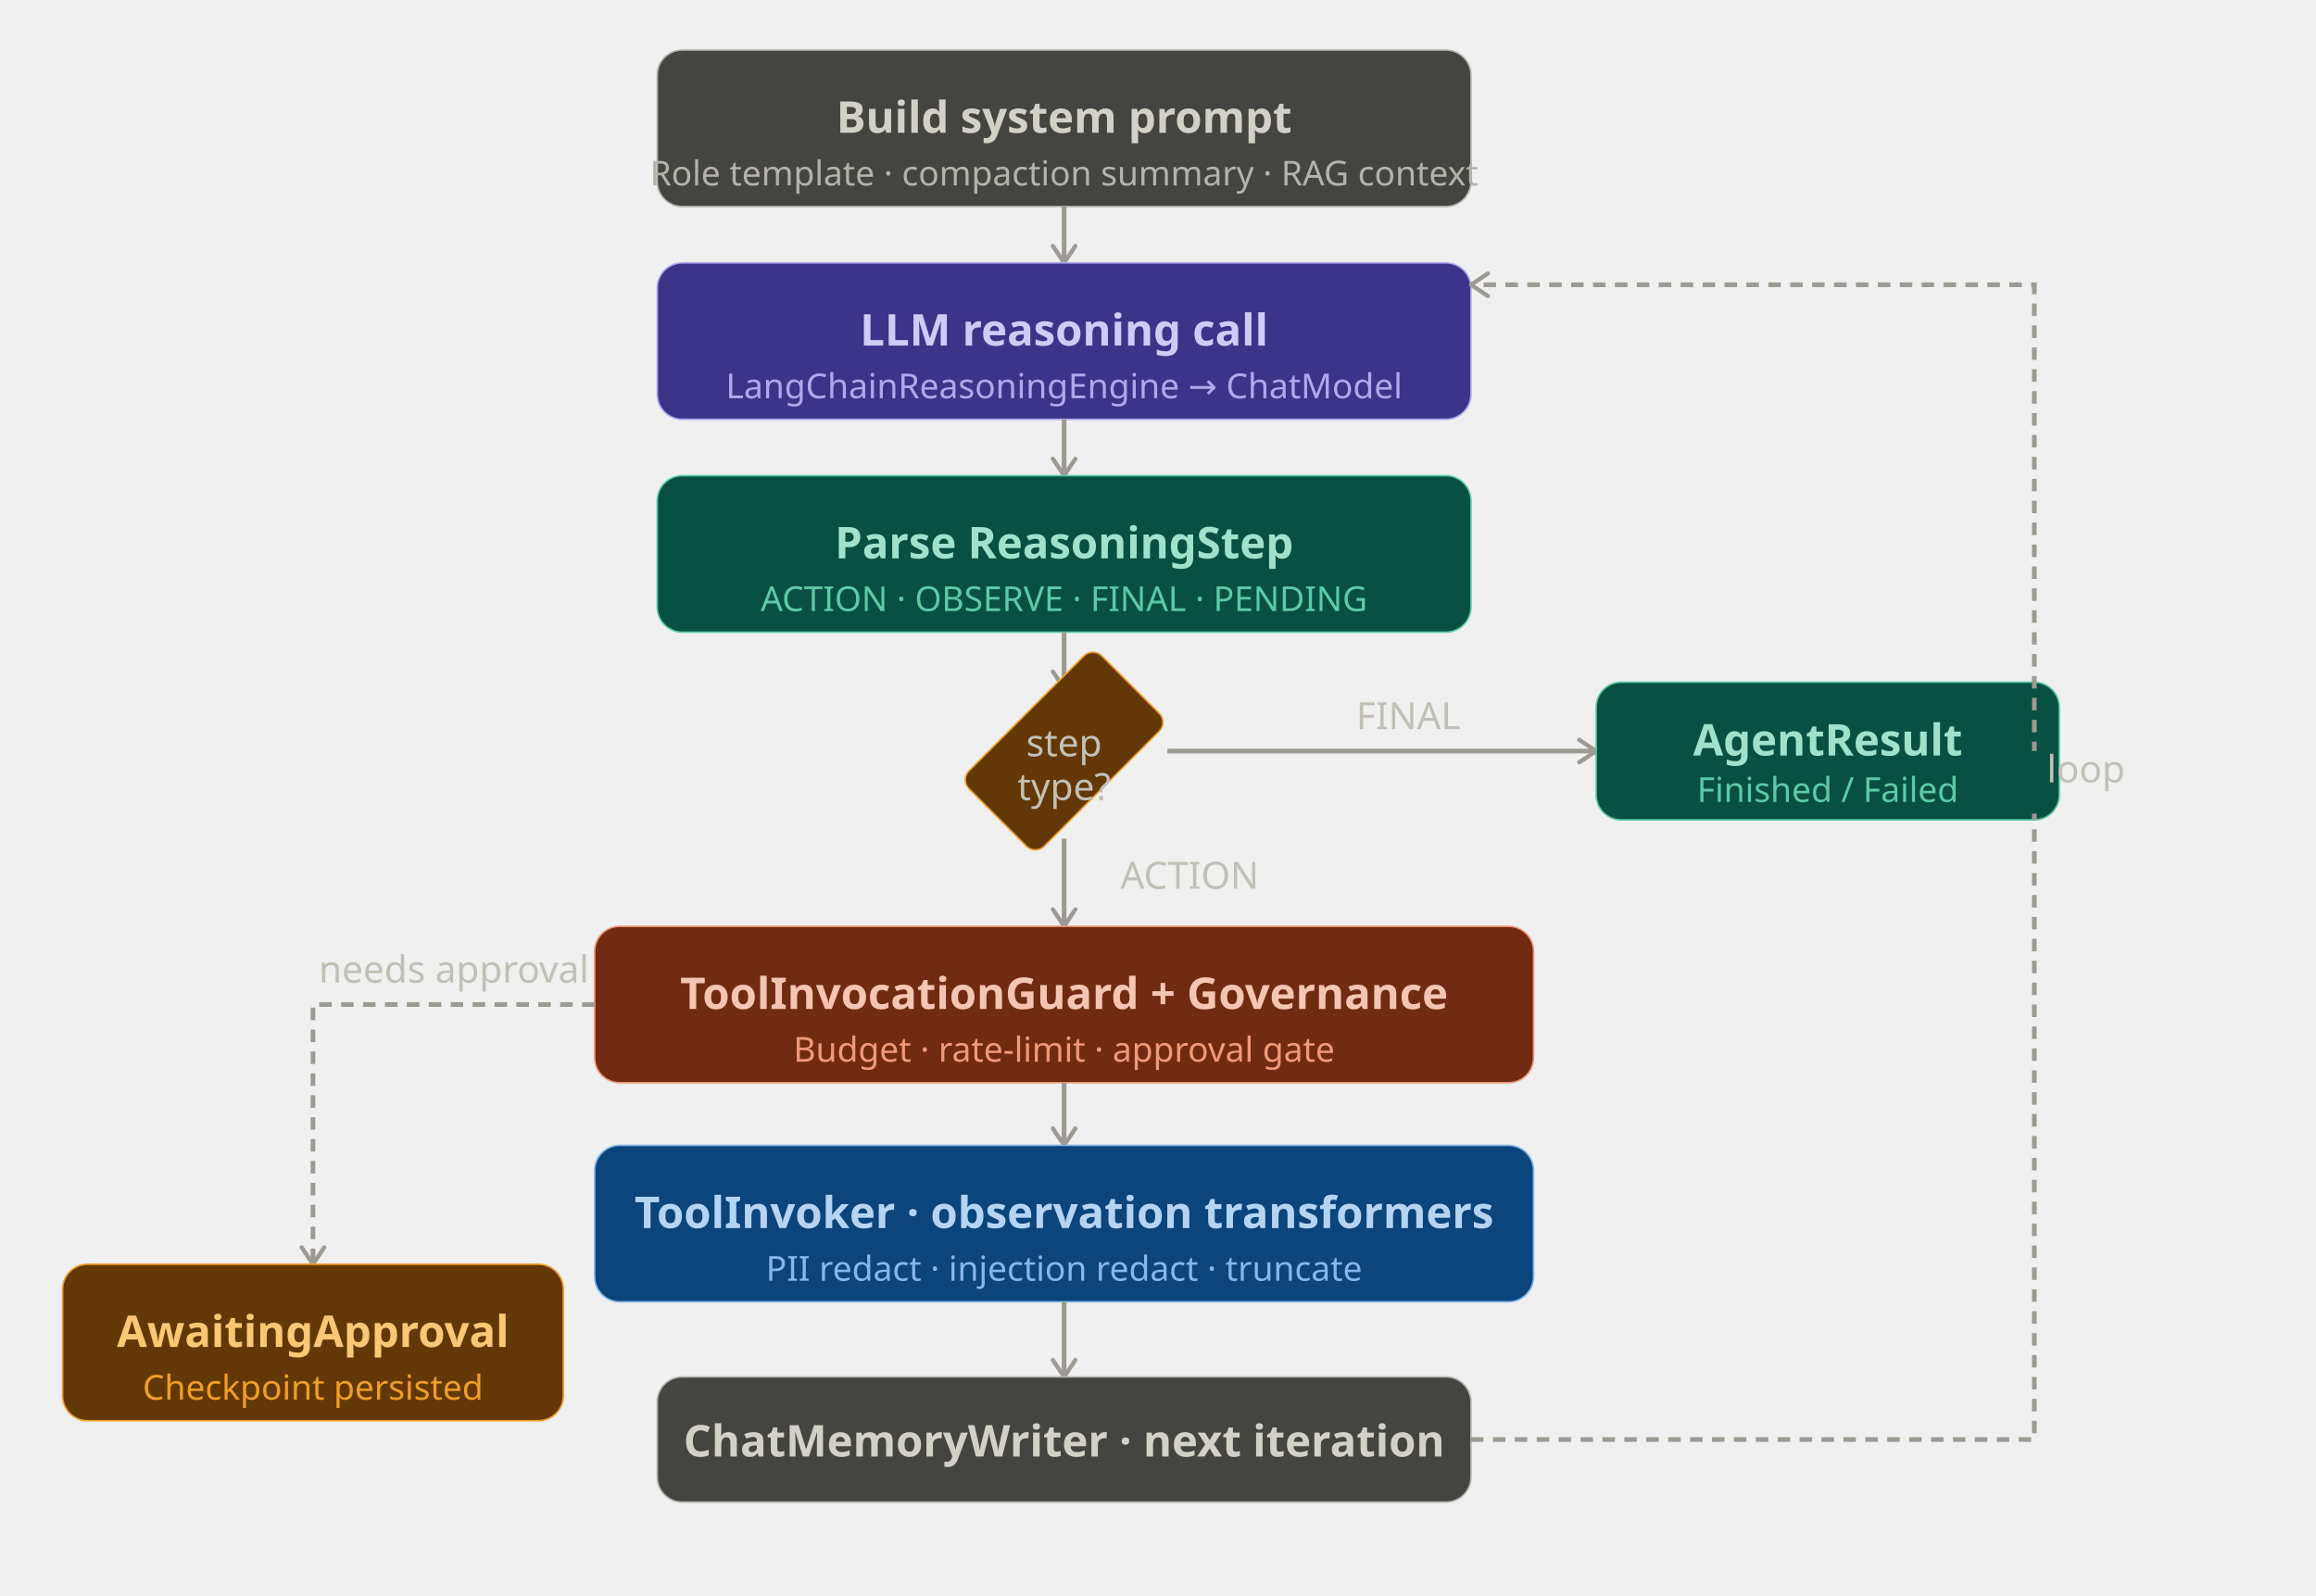
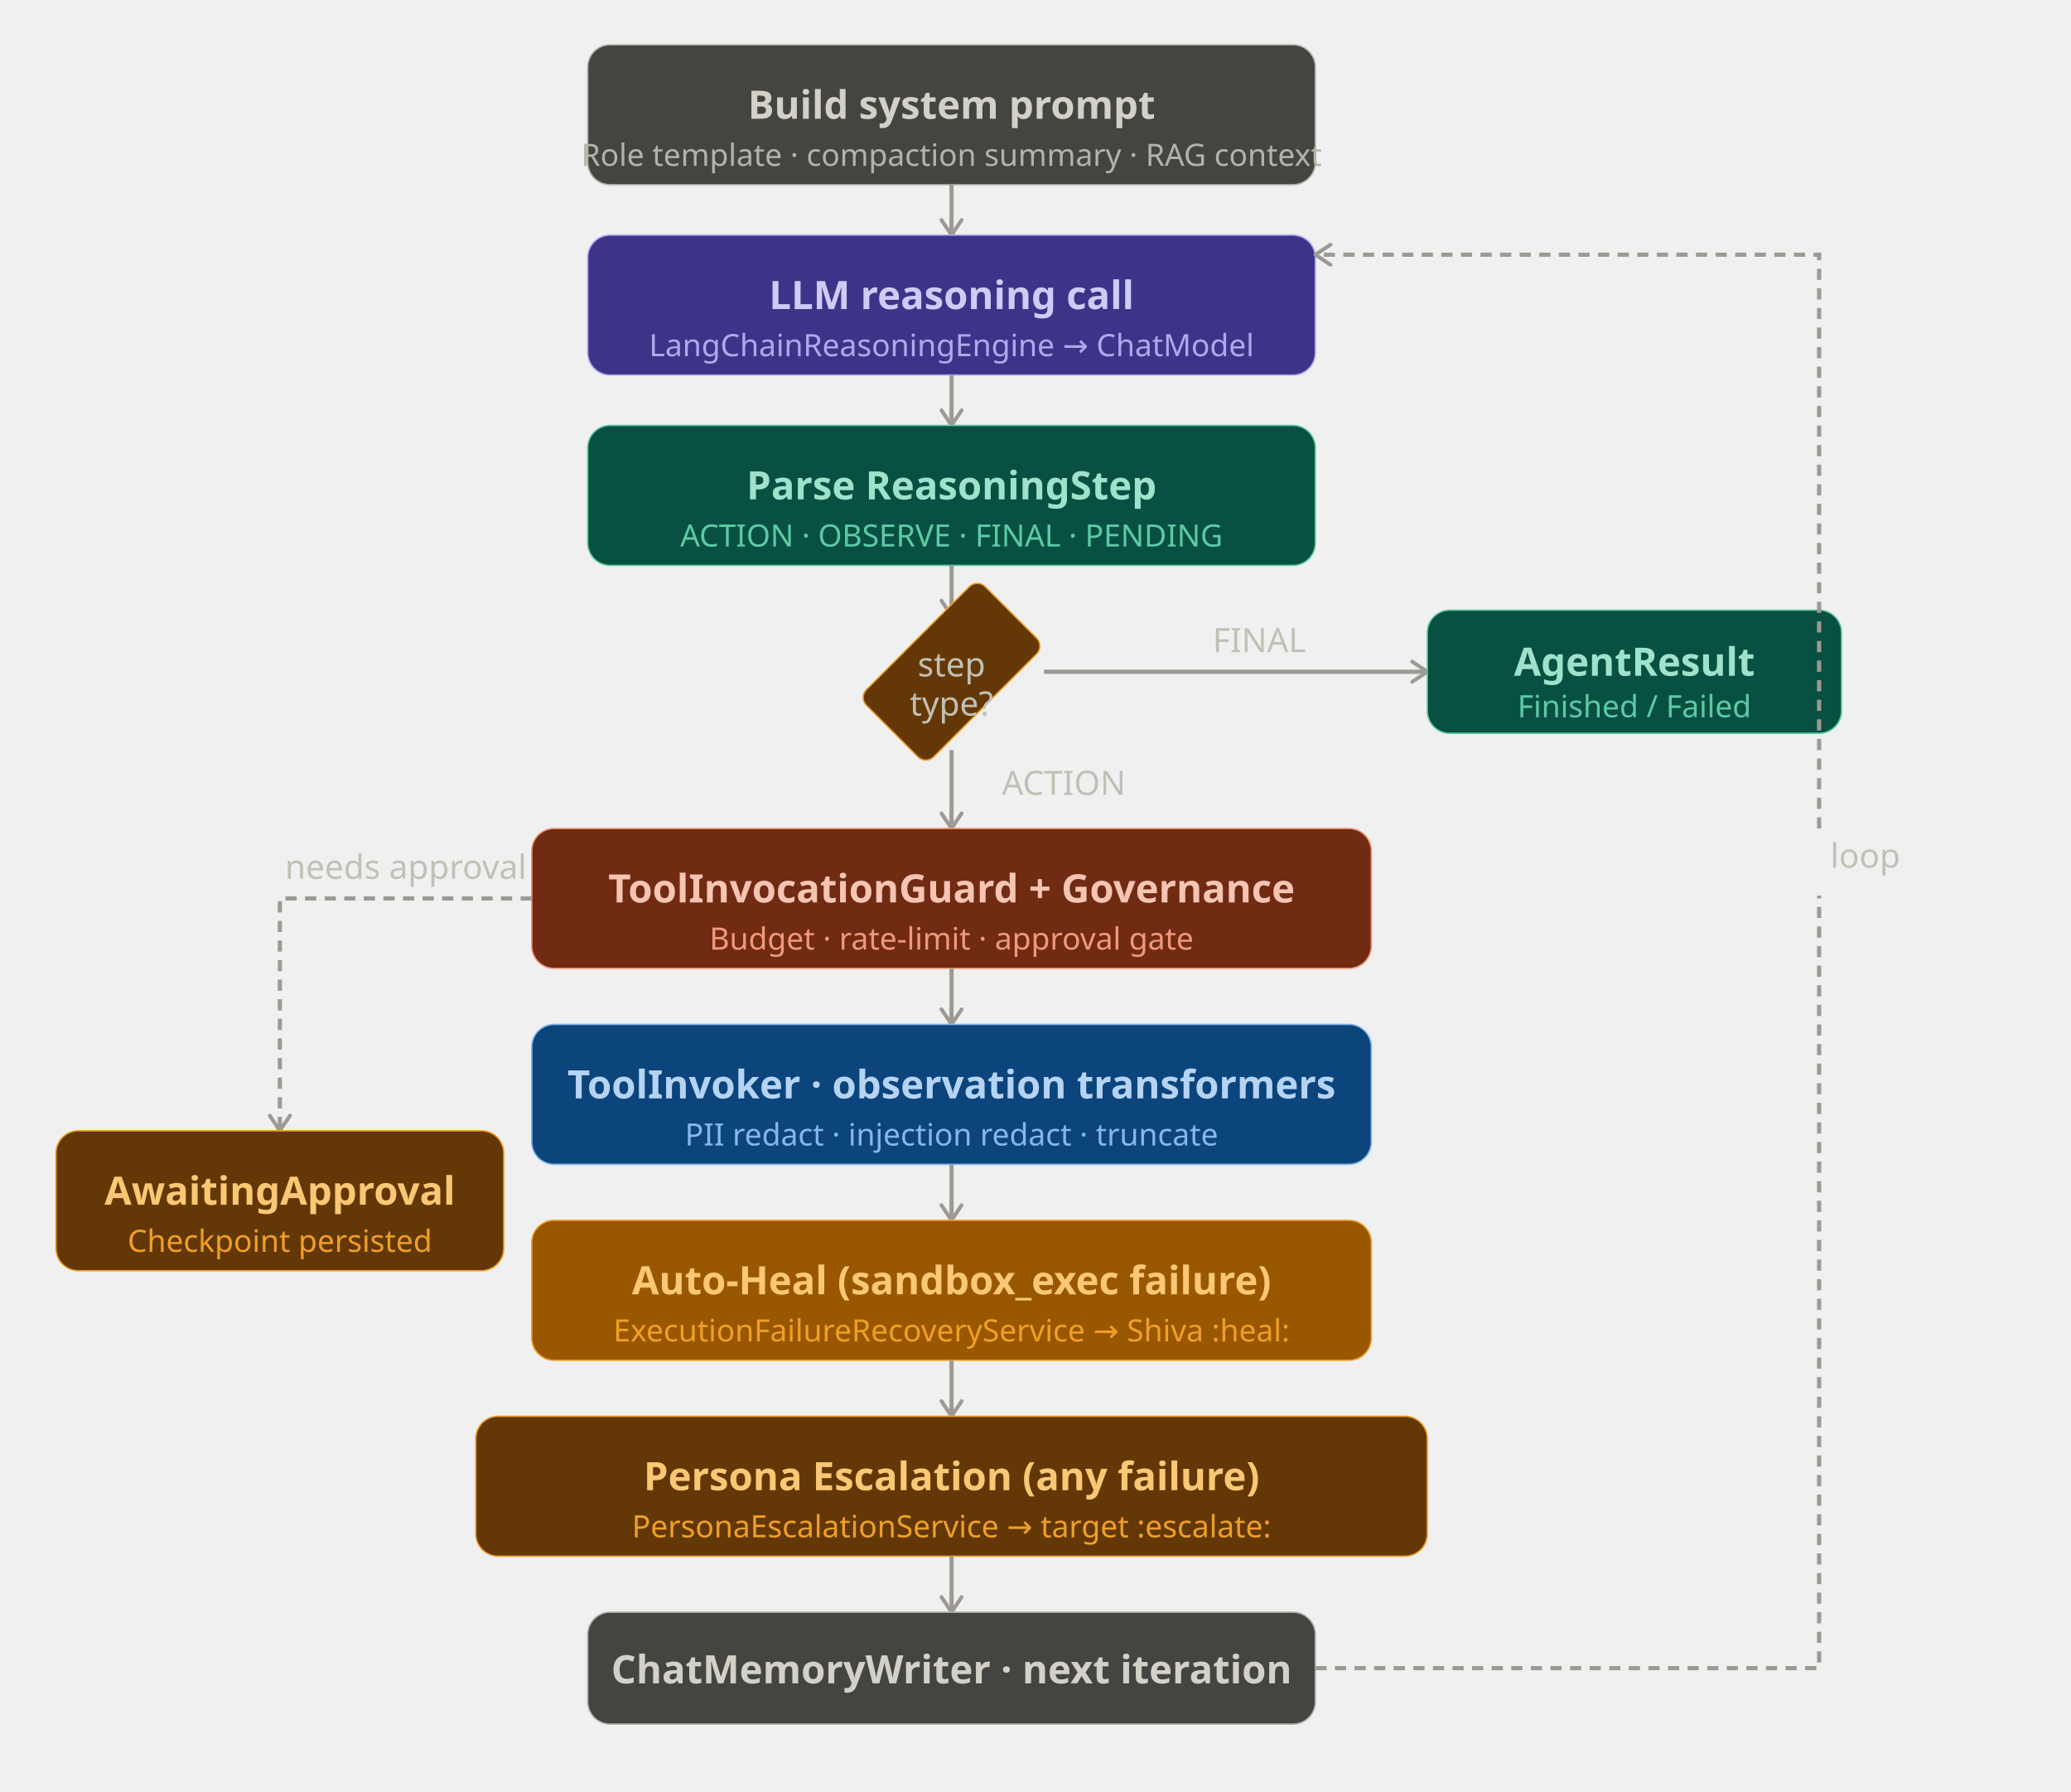
- <svg xmlns="http://www.w3.org/2000/svg" width="100%" viewBox="0 0 740 510">
+ <svg xmlns="http://www.w3.org/2000/svg" width="100%" viewBox="0 0 740 640">
  <defs>
    <marker id="arrow" viewBox="0 0 10 10" refX="8" refY="5" markerWidth="6" markerHeight="6" orient="auto-start-reverse">
      <path d="M2 1L8 5L2 9" fill="none" stroke="context-stroke" stroke-width="1.5" stroke-linecap="round" stroke-linejoin="round" />
    </marker>
-     <mask id="loop-mask" maskUnits="userSpaceOnUse">
-       <rect x="0" y="0" width="740" height="510" fill="white" />
-       <rect x="628" y="240" width="38" height="20" fill="black" rx="2" />
-     </mask>
  </defs>
-   <g font-family="&quot;Segoe UI&quot;, system-ui, sans-serif">
+   <g font-family="'Segoe UI', system-ui, sans-serif">
    <rect x="210" y="16" width="260" height="50" rx="8" fill="#444441" stroke="#b4b2a9" stroke-width="0.5" />
    <text x="340" y="37" text-anchor="middle" dominant-baseline="central" font-size="14" font-weight="600" fill="#d3d1c7">Build system prompt</text>
    <text x="340" y="55" text-anchor="middle" dominant-baseline="central" font-size="11" fill="#b4b2a9">Role template · compaction summary · RAG context</text>
  </g>
  <line x1="340" y1="66" x2="340" y2="84" stroke="#9c9a92" stroke-width="1.5" marker-end="url(#arrow)" />
-   <g font-family="&quot;Segoe UI&quot;, system-ui, sans-serif">
+   <g font-family="'Segoe UI', system-ui, sans-serif">
    <rect x="210" y="84" width="260" height="50" rx="8" fill="#3c3489" stroke="#afa9ec" stroke-width="0.5" />
    <text x="340" y="105" text-anchor="middle" dominant-baseline="central" font-size="14" font-weight="600" fill="#cecbf6">LLM reasoning call</text>
    <text x="340" y="123" text-anchor="middle" dominant-baseline="central" font-size="11" fill="#afa9ec">LangChainReasoningEngine → ChatModel</text>
  </g>
  <line x1="340" y1="134" x2="340" y2="152" stroke="#9c9a92" stroke-width="1.5" marker-end="url(#arrow)" />
-   <g font-family="&quot;Segoe UI&quot;, system-ui, sans-serif">
+   <g font-family="'Segoe UI', system-ui, sans-serif">
    <rect x="210" y="152" width="260" height="50" rx="8" fill="#085041" stroke="#5dcaa5" stroke-width="0.5" />
    <text x="340" y="173" text-anchor="middle" dominant-baseline="central" font-size="14" font-weight="600" fill="#9fe1cb">Parse ReasoningStep</text>
    <text x="340" y="191" text-anchor="middle" dominant-baseline="central" font-size="11" fill="#5dcaa5">ACTION · OBSERVE · FINAL · PENDING</text>
  </g>
  <line x1="340" y1="202" x2="340" y2="220" stroke="#9c9a92" stroke-width="1.5" marker-end="url(#arrow)" />
  <rect x="310" y="223" width="60" height="34" rx="4" transform="rotate(-45 340 240)" fill="#633806" stroke="#ef9f27" stroke-width="0.5" />
-   <text x="340" y="237" text-anchor="middle" dominant-baseline="central" font-size="12" fill="#c2c0b6" font-family="&quot;Segoe UI&quot;, system-ui, sans-serif">step</text>
-   <text x="340" y="251" text-anchor="middle" dominant-baseline="central" font-size="12" fill="#c2c0b6" font-family="&quot;Segoe UI&quot;, system-ui, sans-serif">type?</text>
+   <text x="340" y="237" text-anchor="middle" dominant-baseline="central" font-size="12" fill="#c2c0b6" font-family="'Segoe UI', system-ui, sans-serif">step</text>
+   <text x="340" y="251" text-anchor="middle" dominant-baseline="central" font-size="12" fill="#c2c0b6" font-family="'Segoe UI', system-ui, sans-serif">type?</text>
  <path d="M373 240 L510 240" fill="none" stroke="#9c9a92" stroke-width="1.5" marker-end="url(#arrow)" />
-   <text x="450" y="233" text-anchor="middle" font-size="12" fill="#c2c0b6" font-family="&quot;Segoe UI&quot;, system-ui, sans-serif">FINAL</text>
-   <g font-family="&quot;Segoe UI&quot;, system-ui, sans-serif">
+   <text x="450" y="233" text-anchor="middle" font-size="12" fill="#c2c0b6" font-family="'Segoe UI', system-ui, sans-serif">FINAL</text>
+   <g font-family="'Segoe UI', system-ui, sans-serif">
    <rect x="510" y="218" width="148" height="44" rx="8" fill="#085041" stroke="#5dcaa5" stroke-width="0.5" />
    <text x="584" y="236" text-anchor="middle" dominant-baseline="central" font-size="14" font-weight="600" fill="#9fe1cb">AgentResult</text>
    <text x="584" y="252" text-anchor="middle" dominant-baseline="central" font-size="11" fill="#5dcaa5">Finished / Failed</text>
  </g>
  <line x1="340" y1="268" x2="340" y2="296" stroke="#9c9a92" stroke-width="1.5" marker-end="url(#arrow)" />
-   <text x="358" y="284" text-anchor="start" font-size="12" fill="#c2c0b6" font-family="&quot;Segoe UI&quot;, system-ui, sans-serif">ACTION</text>
-   <g font-family="&quot;Segoe UI&quot;, system-ui, sans-serif">
+   <text x="358" y="284" text-anchor="start" font-size="12" fill="#c2c0b6" font-family="'Segoe UI', system-ui, sans-serif">ACTION</text>
+   <g font-family="'Segoe UI', system-ui, sans-serif">
    <rect x="190" y="296" width="300" height="50" rx="8" fill="#712b13" stroke="#f0997b" stroke-width="0.5" />
    <text x="340" y="317" text-anchor="middle" dominant-baseline="central" font-size="14" font-weight="600" fill="#f5c4b3">ToolInvocationGuard + Governance</text>
    <text x="340" y="335" text-anchor="middle" dominant-baseline="central" font-size="11" fill="#f0997b">Budget · rate-limit · approval gate</text>
  </g>
  <path d="M190 321 L100 321 L100 404" fill="none" stroke="#9c9a92" stroke-width="1.5" stroke-dasharray="4 3" marker-end="url(#arrow)" />
-   <text x="145" y="314" text-anchor="middle" font-size="12" fill="#c2c0b6" font-family="&quot;Segoe UI&quot;, system-ui, sans-serif">needs approval</text>
-   <g font-family="&quot;Segoe UI&quot;, system-ui, sans-serif">
+   <text x="145" y="314" text-anchor="middle" font-size="12" fill="#c2c0b6" font-family="'Segoe UI', system-ui, sans-serif">needs approval</text>
+   <g font-family="'Segoe UI', system-ui, sans-serif">
    <rect x="20" y="404" width="160" height="50" rx="8" fill="#633806" stroke="#ef9f27" stroke-width="0.5" />
    <text x="100" y="425" text-anchor="middle" dominant-baseline="central" font-size="14" font-weight="600" fill="#fac775">AwaitingApproval</text>
    <text x="100" y="443" text-anchor="middle" dominant-baseline="central" font-size="11" fill="#ef9f27">Checkpoint persisted</text>
  </g>
  <line x1="340" y1="346" x2="340" y2="366" stroke="#9c9a92" stroke-width="1.5" marker-end="url(#arrow)" />
-   <g font-family="&quot;Segoe UI&quot;, system-ui, sans-serif">
+   <g font-family="'Segoe UI', system-ui, sans-serif">
    <rect x="190" y="366" width="300" height="50" rx="8" fill="#0c447c" stroke="#85b7eb" stroke-width="0.5" />
    <text x="340" y="387" text-anchor="middle" dominant-baseline="central" font-size="14" font-weight="600" fill="#b5d4f4">ToolInvoker · observation transformers</text>
    <text x="340" y="405" text-anchor="middle" dominant-baseline="central" font-size="11" fill="#85b7eb">PII redact · injection redact · truncate</text>
  </g>
-   <line x1="340" y1="416" x2="340" y2="440" stroke="#9c9a92" stroke-width="1.5" marker-end="url(#arrow)" />
-   <g font-family="&quot;Segoe UI&quot;, system-ui, sans-serif">
-     <rect x="210" y="440" width="260" height="40" rx="8" fill="#444441" stroke="#b4b2a9" stroke-width="0.5" />
-     <text x="340" y="460" text-anchor="middle" dominant-baseline="central" font-size="14" font-weight="600" fill="#d3d1c7">ChatMemoryWriter · next iteration</text>
+   <line x1="340" y1="416" x2="340" y2="436" stroke="#9c9a92" stroke-width="1.5" marker-end="url(#arrow)" />
+   <g font-family="'Segoe UI', system-ui, sans-serif">
+     <rect x="190" y="436" width="300" height="50" rx="8" fill="#995700" stroke="#ef9f27" stroke-width="0.5" />
+     <text x="340" y="457" text-anchor="middle" dominant-baseline="central" font-size="14" font-weight="600" fill="#fac775">Auto-Heal (sandbox_exec failure)</text>
+     <text x="340" y="475" text-anchor="middle" dominant-baseline="central" font-size="11" fill="#ef9f27">ExecutionFailureRecoveryService → Shiva :heal:</text>
  </g>
-   <path d="M470 460 L650 460 L650 91 L470 91" fill="none" stroke="#9c9a92" stroke-width="1.5" stroke-dasharray="4 3" marker-end="url(#arrow)" mask="url(#loop-mask)" />
-   <text x="654" y="250" text-anchor="start" font-size="12" fill="#c2c0b6" font-family="&quot;Segoe UI&quot;, system-ui, sans-serif">loop</text>
+   <line x1="340" y1="486" x2="340" y2="506" stroke="#9c9a92" stroke-width="1.5" marker-end="url(#arrow)" />
+   <g font-family="'Segoe UI', system-ui, sans-serif">
+     <rect x="170" y="506" width="340" height="50" rx="8" fill="#633806" stroke="#ef9f27" stroke-width="0.5" />
+     <text x="340" y="527" text-anchor="middle" dominant-baseline="central" font-size="14" font-weight="600" fill="#fac775">Persona Escalation (any failure)</text>
+     <text x="340" y="545" text-anchor="middle" dominant-baseline="central" font-size="11" fill="#ef9f27">PersonaEscalationService → target :escalate:</text>
+   </g>
+   <line x1="340" y1="556" x2="340" y2="576" stroke="#9c9a92" stroke-width="1.5" marker-end="url(#arrow)" />
+   <g font-family="'Segoe UI', system-ui, sans-serif">
+     <rect x="210" y="576" width="260" height="40" rx="8" fill="#444441" stroke="#b4b2a9" stroke-width="0.5" />
+     <text x="340" y="596" text-anchor="middle" dominant-baseline="central" font-size="14" font-weight="600" fill="#d3d1c7">ChatMemoryWriter · next iteration</text>
+   </g>
+   <path d="M470 596 L650 596 L650 320" fill="none" stroke="#9c9a92" stroke-width="1.5" stroke-dasharray="4 3" />
+   <text x="654" y="310" text-anchor="start" font-size="12" fill="#c2c0b6" font-family="'Segoe UI', system-ui, sans-serif">loop</text>
+   <path d="M650 296 L650 91 L470 91" fill="none" stroke="#9c9a92" stroke-width="1.5" stroke-dasharray="4 3" marker-end="url(#arrow)" />
</svg>
